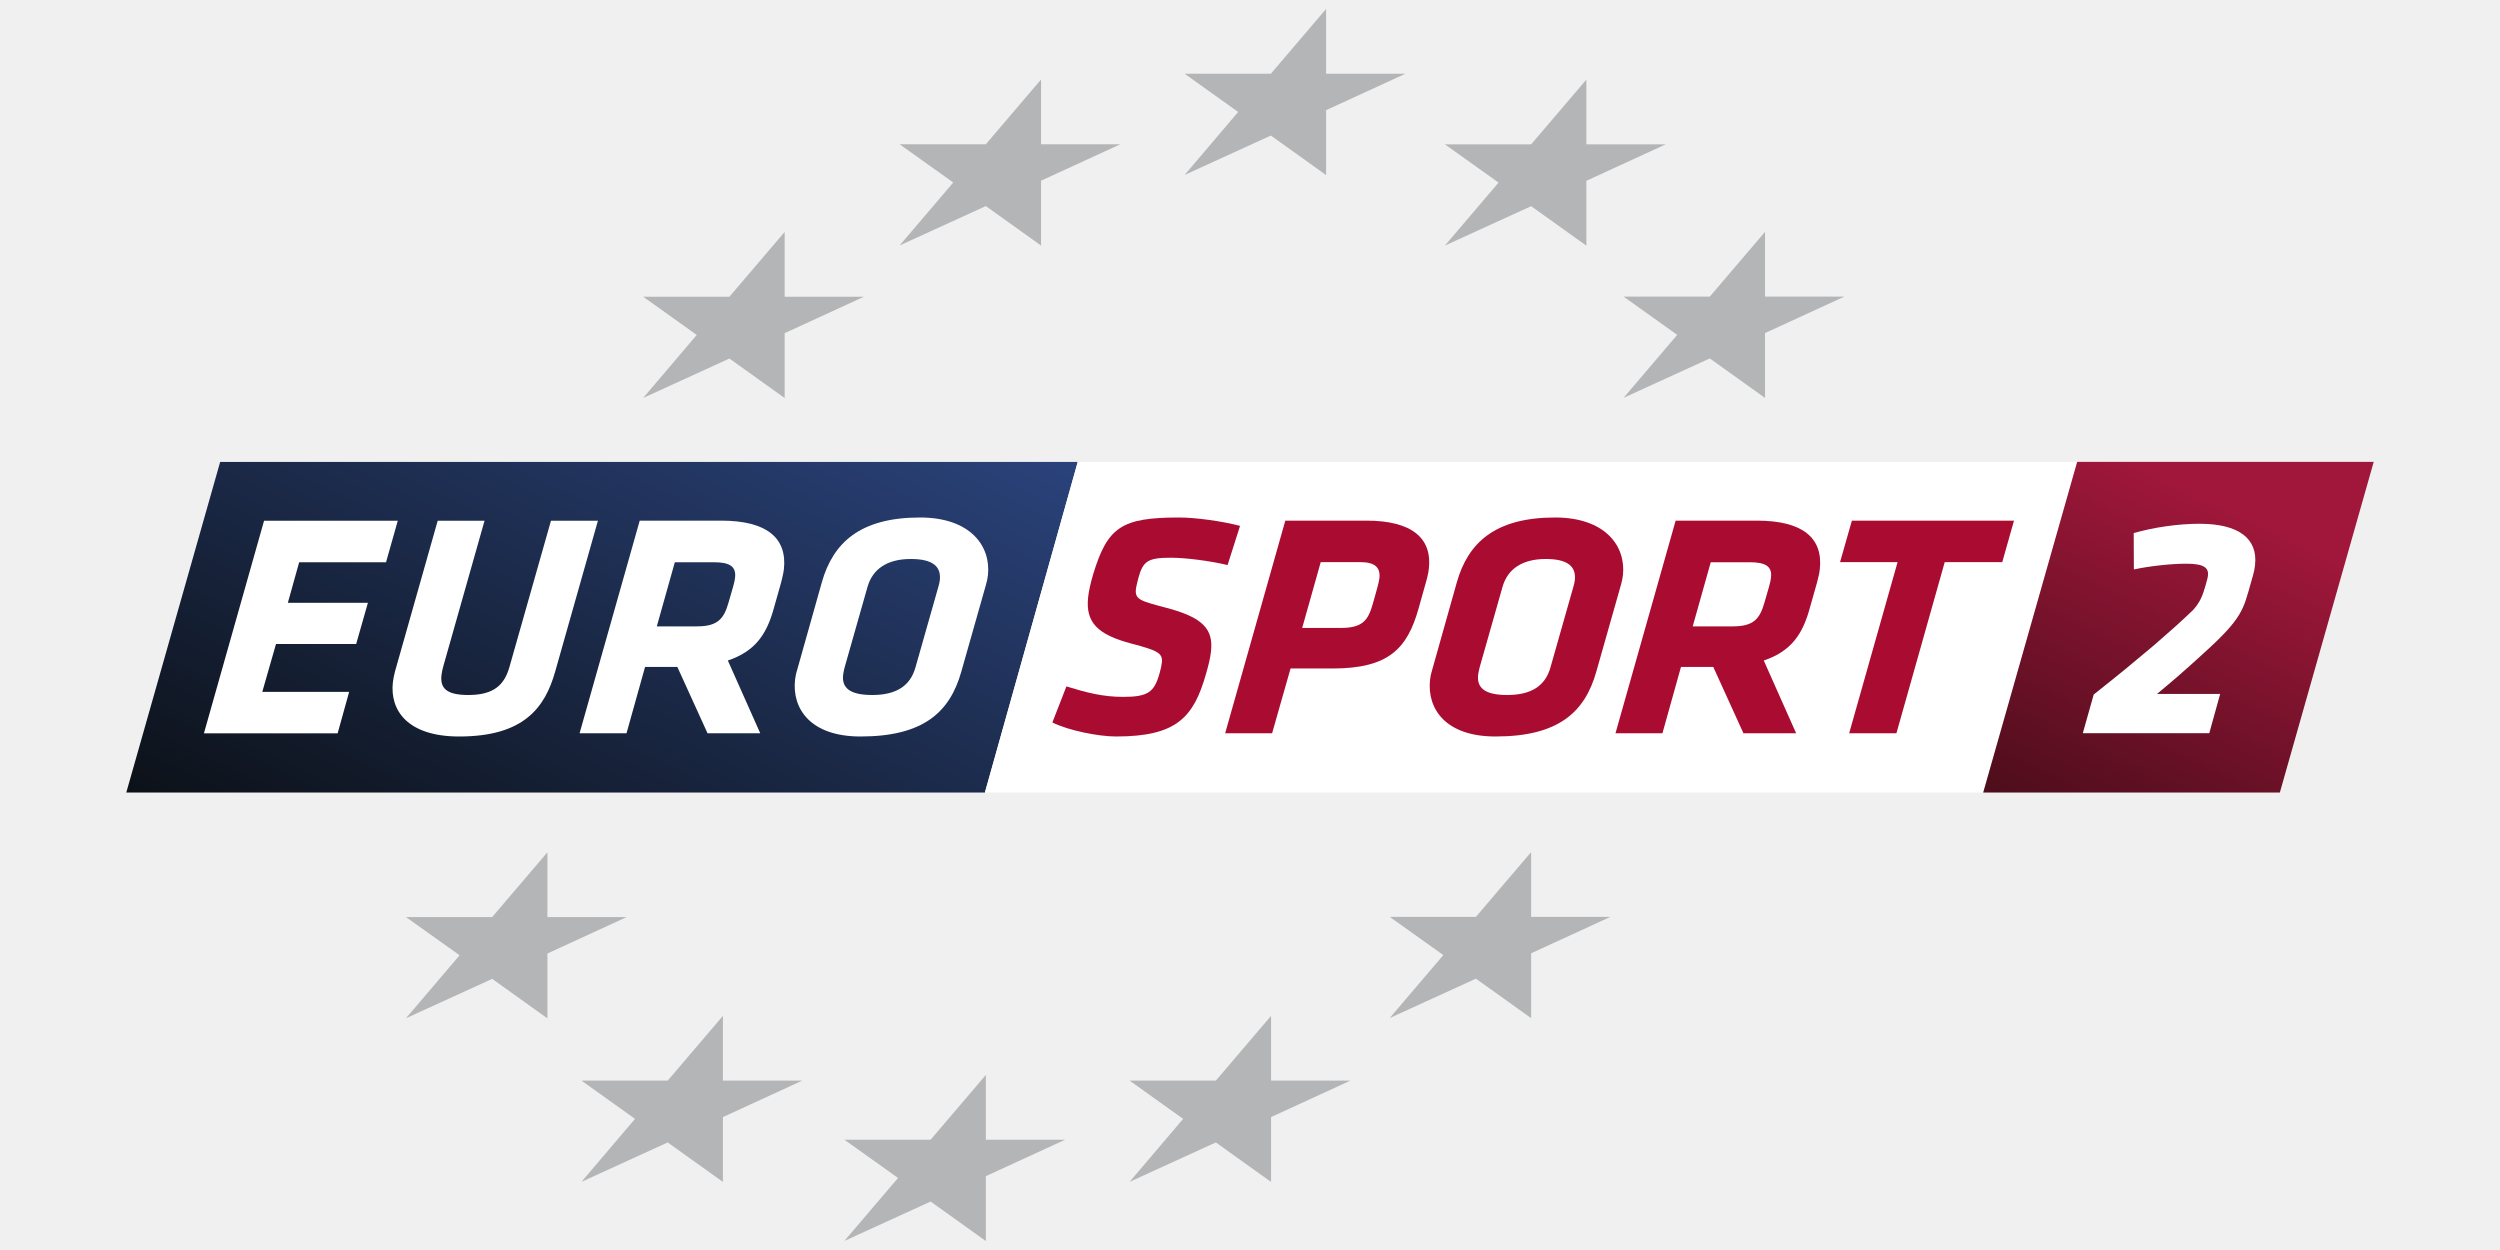
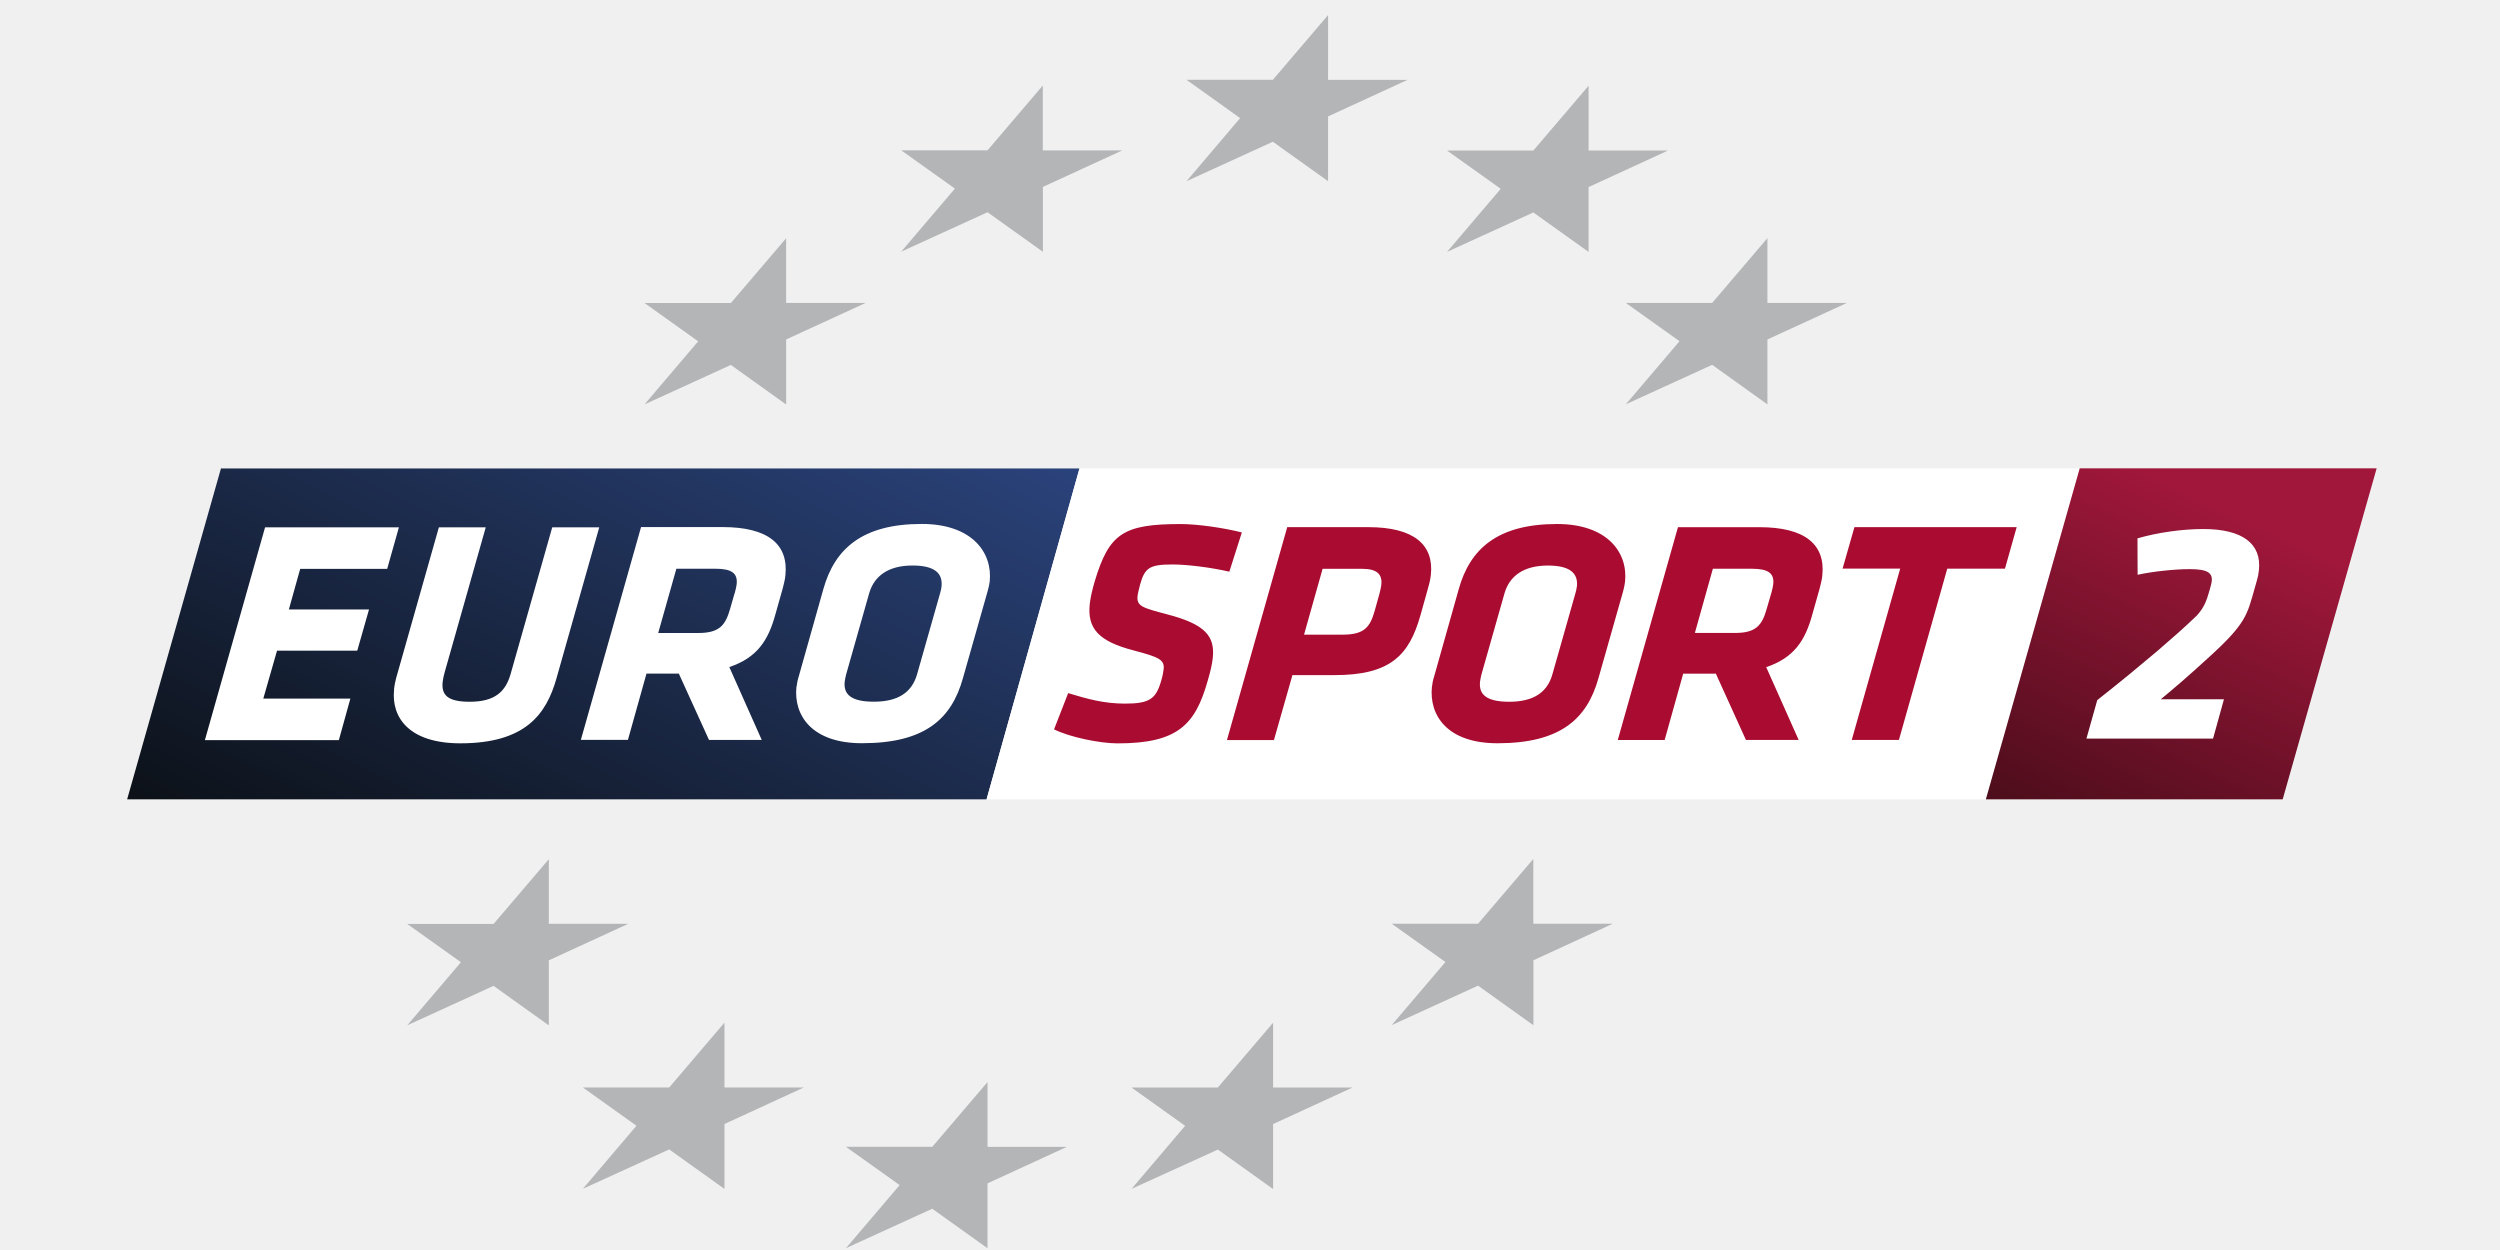
- <svg xmlns="http://www.w3.org/2000/svg" version="1.1" width="128" height="64">
+ <svg xmlns="http://www.w3.org/2000/svg" width="128" height="64">
  <defs>
-     <linearGradient x1="0" y1="0" x2="1" y2="0" gradientUnits="userSpaceOnUse" gradientTransform="matrix(-3.1662,-6.7544,-6.7544,3.1662,333.539,421.854)" spreadMethod="pad" id="linearGradient1">
-       <stop stop-opacity="1" stop-color="#a1173b" offset="0" />
-       <stop stop-opacity="1" stop-color="#160707" offset="0.775" />
-       <stop stop-opacity="1" stop-color="#160707" offset="1" />
+     <linearGradient x2="1" gradientUnits="userSpaceOnUse" gradientTransform="matrix(-3.166 -6.754 -6.754 3.166 333.539 421.854)">
+       <stop stop-color="#a1173b" offset="0" />
+       <stop stop-color="#160707" offset=".775" />
+       <stop stop-color="#160707" offset="1" />
    </linearGradient>
-     <linearGradient x1="0" y1="0" x2="1" y2="0" gradientUnits="userSpaceOnUse" gradientTransform="matrix(-3.6519,-7.4594,-7.4594,3.6519,319.832,424.526)" spreadMethod="pad" id="linearGradient2">
-       <stop stop-opacity="1" stop-color="#2e4988" offset="0" />
-       <stop stop-opacity="1" stop-color="#0a0d0f" offset="1" />
+     <linearGradient x2="1" gradientUnits="userSpaceOnUse" gradientTransform="matrix(-3.652 -7.459 -7.459 3.652 319.832 424.526)">
+       <stop stop-color="#2e4988" offset="0" />
+       <stop stop-color="#0a0d0f" offset="1" />
    </linearGradient>
-     <linearGradient x1="0" y1="0" x2="1" y2="0" gradientUnits="userSpaceOnUse" gradientTransform="matrix(-3.1662,-6.7544,-6.7544,3.1662,333.539,421.854)" spreadMethod="pad" id="linearGradient3">
-       <stop stop-opacity="1" stop-color="#a1173b" offset="0" />
-       <stop stop-opacity="1" stop-color="#160707" offset="0.775" />
-       <stop stop-opacity="1" stop-color="#160707" offset="1" />
+     <linearGradient x2="1" gradientUnits="userSpaceOnUse" gradientTransform="matrix(-3.166 -6.754 -6.754 3.166 333.539 421.854)" id="b">
+       <stop stop-color="#a1173b" offset="0" />
+       <stop stop-color="#160707" offset=".775" />
+       <stop stop-color="#160707" offset="1" />
    </linearGradient>
-     <linearGradient x1="0" y1="0" x2="1" y2="0" gradientUnits="userSpaceOnUse" gradientTransform="matrix(-3.6519,-7.4594,-7.4594,3.6519,319.832,424.526)" spreadMethod="pad" id="linearGradient4">
-       <stop stop-opacity="1" stop-color="#2e4988" offset="0" />
-       <stop stop-opacity="1" stop-color="#0a0d0f" offset="1" />
+     <linearGradient x2="1" gradientUnits="userSpaceOnUse" gradientTransform="matrix(-3.652 -7.459 -7.459 3.652 319.832 424.526)" id="a">
+       <stop stop-color="#2e4988" offset="0" />
+       <stop stop-color="#0a0d0f" offset="1" />
    </linearGradient>
-     <clipPath clipPathUnits="userSpaceOnUse">
-       <path d="m 67.936,554.715 -23.193,0 0,-11.422 23.193,0 0,11.422 z" />
+     <clipPath>
+       <path d="M67.936 554.715H44.743v-11.422h23.193v11.422z" />
    </clipPath>
  </defs>
-   <g transform="translate(-263.7378,-753.1871)">
-     <g transform="matrix(0.3516663,0,0,0.3516663,177.4554,488.7755)">
-       <g transform="matrix(15.25608,0,0,-15.25608,-4517.64,7261.263)">
-         <path fill="url(#linearGradient4)" d="m 314.304,422.266 8.184,0 -0.886,-3.155 -8.194,0 0.896,3.155" />
-       </g>
-       <g transform="matrix(15.25608,0,0,-15.25608,-4517.64,7261.263)">
-         <g transform="translate(322.488,422.266)">
-           <path fill="#ffffff" fill-rule="nonzero" d="m 0,0 9.538,0 -0.897,-3.155 -9.527,0 L 0,0" />
-           <g transform="translate(-7.765,-0.561)">
-             <path fill="#ffffff" fill-rule="nonzero" d="m 0,0 1.276,0 -0.112,-0.396 -0.829,0 -0.108,-0.387 0.764,0 -0.112,-0.393 -0.765,0 -0.131,-0.457 0.829,0 -0.11,-0.396 -1.276,0 L 0,0" />
-             <g transform="translate(1.229,-1.544)">
-               <path fill="#ffffff" fill-rule="nonzero" d="m 0,0 c 0.004,0.033 0.011,0.07 0.02,0.104 l 0.408,1.44 0.447,0 -0.391,-1.38 C 0.474,0.131 0.468,0.101 0.464,0.07 0.451,-0.052 0.508,-0.119 0.721,-0.119 c 0.244,0 0.343,0.098 0.391,0.265 l 0.397,1.398 0.448,0 -0.408,-1.44 C 1.452,-0.238 1.252,-0.515 0.633,-0.515 0.143,-0.515 -0.029,-0.268 0,0" />
-               <g transform="translate(3.248,0.917)">
-                 <path fill="#ffffff" fill-rule="nonzero" d="M 0,0 C 0.01,0.034 0.017,0.07 0.018,0.085 0.029,0.189 -0.03,0.231 -0.185,0.231 l -0.372,0 -0.172,-0.612 0.384,0 c 0.198,0 0.257,0.073 0.301,0.229 L 0,0 Z m -0.533,-0.768 -0.308,0 -0.177,-0.633 -0.448,0 0.574,2.029 0.777,0 C 0.32,0.628 0.516,0.463 0.484,0.165 0.479,0.125 0.469,0.085 0.458,0.04 L 0.389,-0.204 C 0.32,-0.457 0.211,-0.618 -0.051,-0.707 L 0.258,-1.401 l -0.503,0 -0.288,0.633" />
-                 <g transform="translate(1.972,0.061)">
-                   <path fill="#ffffff" fill-rule="nonzero" d="m 0,0 c 0.013,0.125 -0.061,0.201 -0.277,0.201 -0.231,0 -0.364,-0.1 -0.412,-0.262 l -0.22,-0.774 c -0.006,-0.024 -0.011,-0.048 -0.014,-0.07 -0.013,-0.121 0.059,-0.192 0.278,-0.192 0.232,0 0.363,0.089 0.412,0.262 l 0.22,0.774 C -0.007,-0.04 -0.002,-0.018 0,0 Z m -1.382,-0.953 c 0.004,0.03 0.01,0.064 0.02,0.094 l 0.236,0.838 c 0.107,0.377 0.365,0.618 0.937,0.618 0.482,0 0.678,-0.274 0.648,-0.551 C 0.456,0.018 0.449,-0.015 0.44,-0.046 L 0.205,-0.874 c -0.109,-0.387 -0.362,-0.619 -0.962,-0.619 -0.478,0 -0.654,0.265 -0.625,0.54" />
-                   <g transform="translate(1.074,-1.359)">
-                     <path fill="#aa0c31" fill-rule="nonzero" d="m 0,0 0.134,0.344 c 0.189,-0.058 0.346,-0.1 0.541,-0.1 0.237,0 0.297,0.045 0.347,0.222 0.013,0.043 0.02,0.079 0.023,0.107 0.01,0.091 -0.048,0.115 -0.288,0.179 -0.329,0.086 -0.441,0.205 -0.416,0.442 0.007,0.064 0.024,0.137 0.048,0.219 0.137,0.451 0.269,0.543 0.82,0.543 0.155,0 0.408,-0.034 0.582,-0.08 L 1.672,1.502 C 1.497,1.544 1.268,1.572 1.131,1.572 0.912,1.572 0.866,1.541 0.821,1.38 0.81,1.334 0.8,1.298 0.797,1.27 0.787,1.173 0.846,1.158 1.077,1.097 1.445,1.002 1.536,0.886 1.514,0.679 1.507,0.615 1.49,0.545 1.466,0.463 1.348,0.046 1.183,-0.134 0.607,-0.134 0.44,-0.134 0.15,-0.076 0,0" />
-                     <g transform="translate(3.102,1.289)">
-                       <path fill="#aa0c31" fill-rule="nonzero" d="M 0,0 C 0.01,0.037 0.016,0.067 0.019,0.088 0.03,0.192 -0.026,0.241 -0.163,0.241 l -0.378,0 -0.177,-0.628 0.369,0 c 0.207,0 0.26,0.073 0.304,0.226 L 0,0 Z m -0.829,-0.774 -0.176,-0.618 -0.448,0 0.574,2.029 0.774,0 C 0.33,0.637 0.523,0.469 0.491,0.18 0.487,0.137 0.471,0.073 0.456,0.024 L 0.392,-0.204 c -0.107,-0.378 -0.283,-0.57 -0.819,-0.57 l -0.402,0" />
-                       <g transform="translate(1.884,0.0699999)">
-                         <path fill="#aa0c31" fill-rule="nonzero" d="m 0,0 c 0.013,0.125 -0.061,0.201 -0.277,0.201 -0.231,0 -0.364,-0.1 -0.412,-0.262 l -0.22,-0.774 c -0.006,-0.024 -0.011,-0.048 -0.014,-0.07 -0.013,-0.121 0.059,-0.192 0.278,-0.192 0.232,0 0.363,0.089 0.412,0.262 l 0.22,0.774 C -0.007,-0.04 -0.002,-0.018 0,0 Z m -1.382,-0.953 c 0.003,0.03 0.01,0.064 0.02,0.094 l 0.236,0.838 c 0.107,0.377 0.365,0.618 0.937,0.618 0.481,0 0.678,-0.274 0.648,-0.551 C 0.456,0.018 0.449,-0.015 0.44,-0.046 L 0.205,-0.874 c -0.109,-0.387 -0.362,-0.619 -0.962,-0.619 -0.478,0 -0.654,0.265 -0.625,0.54" />
-                         <g transform="translate(1.854,-0.061)">
-                           <path fill="#aa0c31" fill-rule="nonzero" d="M 0,0 C 0.01,0.034 0.017,0.07 0.018,0.085 0.03,0.189 -0.03,0.231 -0.185,0.231 l -0.372,0 -0.172,-0.612 0.384,0 c 0.198,0 0.257,0.073 0.301,0.229 L 0,0 Z m -0.533,-0.768 -0.308,0 -0.177,-0.633 -0.448,0 0.574,2.029 0.777,0 C 0.32,0.628 0.516,0.463 0.484,0.165 0.48,0.125 0.469,0.085 0.458,0.04 L 0.389,-0.204 C 0.32,-0.457 0.211,-0.618 -0.051,-0.707 L 0.258,-1.401 l -0.503,0 -0.288,0.633" />
-                           <g transform="translate(1.215,-1.401)">
-                             <path fill="#aa0c31" fill-rule="nonzero" d="m 0,0 -0.451,0 0.462,1.633 -0.549,0 0.113,0.396 1.547,0 L 1.01,1.633 0.461,1.633 0,0" />
-                             <g transform="translate(-10.61,3.199)">
-                               <path fill="#b3b5b7" fill-rule="nonzero" d="m 0,0 -0.527,0.377 -0.823,-0.376 0.511,0.601 -0.511,0.365 0.823,0 L 0,1.585 0,0.967 0.757,0.967 0,0.619 0,0" />
-                               <g transform="translate(2.447,1.455)">
-                                 <path fill="#b3b5b7" fill-rule="nonzero" d="m 0,0 -0.527,0.377 -0.823,-0.376 0.512,0.601 -0.512,0.365 0.823,0 L 0,1.585 0,0.967 0.757,0.967 0,0.619 0,0" />
-                                 <g transform="translate(2.72,0.673)">
-                                   <path fill="#b3b5b7" fill-rule="nonzero" d="m 0,0 -0.527,0.377 -0.823,-0.376 0.511,0.601 -0.511,0.365 0.823,0 L 0,1.585 0,0.967 0.757,0.967 0,0.619 0,0" />
-                                   <g transform="translate(2.484,-0.674)">
-                                     <path fill="#b3b5b7" fill-rule="nonzero" d="m 0,0 -0.527,0.377 -0.823,-0.376 0.512,0.601 -0.512,0.365 0.823,0 L 0,1.585 0,0.967 0.757,0.967 0,0.619 0,0" />
-                                     <g transform="translate(1.705,-1.453)">
-                                       <path fill="#b3b5b7" fill-rule="nonzero" d="m 0,0 -0.527,0.377 -0.823,-0.376 0.512,0.601 -0.512,0.365 0.823,0 L 0,1.585 0,0.967 0.757,0.967 0,0.619 0,0" />
-                                       <g transform="translate(-2.232,-5.919)">
-                                         <path fill="#b3b5b7" fill-rule="nonzero" d="m 0,0 -0.527,0.377 -0.823,-0.376 0.512,0.601 -0.512,0.365 0.823,0 L 0,1.585 0,0.967 0.757,0.967 0,0.619 0,0" />
-                                         <g transform="translate(-5.204,-2.127)">
-                                           <path fill="#b3b5b7" fill-rule="nonzero" d="m 0,0 -0.527,0.377 -0.823,-0.376 0.512,0.601 -0.512,0.365 0.823,0 L 0,1.585 0,0.967 0.757,0.967 0,0.619 0,0" />
-                                           <g transform="translate(-4.184,2.125)">
-                                             <path fill="#b3b5b7" fill-rule="nonzero" d="m 0,0 -0.527,0.377 -0.823,-0.376 0.512,0.601 -0.512,0.365 0.823,0 L 0,1.585 0,0.967 0.757,0.967 0,0.619 0,0" />
-                                             <g transform="translate(6.906,-1.561)">
-                                               <path fill="#b3b5b7" fill-rule="nonzero" d="m 0,0 -0.527,0.377 -0.823,-0.376 0.511,0.601 -0.511,0.365 0.823,0 L 0,1.585 0,0.967 0.757,0.967 0,0.619 0,0" />
-                                               <g transform="translate(-5.231,0)">
-                                                 <path fill="#b3b5b7" fill-rule="nonzero" d="m 0,0 -0.527,0.377 -0.823,-0.376 0.511,0.601 -0.511,0.365 0.823,0 L 0,1.585 0,0.967 0.757,0.967 0,0.619 0,0" />
-                                               </g>
-                                             </g>
-                                           </g>
-                                         </g>
-                                       </g>
-                                     </g>
-                                   </g>
-                                 </g>
-                               </g>
-                             </g>
-                           </g>
-                         </g>
-                       </g>
-                     </g>
-                   </g>
-                 </g>
-               </g>
-             </g>
-           </g>
-         </g>
-       </g>
-       <g transform="matrix(15.25608,0,0,-15.25608,-4517.64,7261.263)">
-         <path fill="url(#linearGradient3)" d="m 332.026,422.267 2.83,0 -0.896,-3.156 -2.831,0 0.897,3.156" />
-       </g>
-       <path fill="#ffffff" fill-rule="nonzero" d="m 550.171,853.008 c 4.317,-3.433 4.989,-3.997 8.757,-7.155 2.41,-2.09 3.845,-3.356 5.721,-5.157 0.992,-1.114 1.373,-1.999 1.831,-3.631 l 0.229,-0.84 c 0.458,-1.678 -0.366,-2.273 -3.112,-2.273 -2.182,0 -5.431,0.366 -7.567,0.838 l -0.024,-5.294 c 2.868,-0.84 6.545,-1.358 9.566,-1.358 5.767,0 8.513,2.182 8.101,5.996 -0.061,0.564 -0.153,1.023 -0.305,1.541 l -0.29,1.022 c -1.129,3.951 -1.205,5.157 -6.865,10.267 -2.99,2.746 -4.684,4.18 -6.819,5.95 l 9.199,0 -1.587,5.721 -18.414,0 1.587,-5.629" />
-     </g>
-   </g>
+   <path fill="url(#a)" d="M314.304 422.266h8.184l-.886-3.155h-8.194l.896 3.16" transform="matrix(5.37 0 0 -5.37 -1676.492 2291.553)" />
+   <path fill="#fff" d="M55.27 23.985h51.22l-4.818 16.942h-51.16l4.758-16.942m-41.698 3.013h6.852l-.6 2.127H15.37l-.58 2.078h4.104l-.602 2.11h-4.108l-.703 2.454h4.458l-.59 2.127H10.49l3.082-10.896m6.6 8.292c.02-.178.06-.377.107-.56L22.47 27h2.4l-2.1 7.41c-.053.178-.085.34-.106.505-.07.655.236 1.015 1.38 1.015 1.31 0 1.842-.526 2.1-1.423L28.274 27h2.407l-2.19 7.733c-.52 1.837-1.59 3.325-4.92 3.325-2.63 0-3.55-1.327-3.392-2.766m17.44-4.927c.055-.183.09-.376.098-.456.06-.56-.256-.79-1.09-.79H34.63l-.93 3.29h2.06c1.066 0 1.38-.39 1.62-1.23l.235-.817zm-2.86 4.124H33.1l-.95 3.392h-2.41l3.082-10.895h4.172c2.336 0 3.39.886 3.217 2.486-.02.214-.08.43-.14.67l-.37 1.31c-.37 1.36-.95 2.224-2.36 2.702l1.66 3.73h-2.7l-1.547-3.4m13.452-4.45c.07-.67-.328-1.08-1.487-1.08-1.24 0-1.955.537-2.213 1.407l-1.18 4.156c-.034.13-.06.26-.077.38-.07.65.317 1.03 1.493 1.03 1.247 0 1.95-.48 2.214-1.41l1.18-4.154c.033-.113.06-.23.07-.328zm-7.42 5.117c.02-.16.052-.344.106-.505l1.268-4.5c.575-2.026 1.96-3.32 5.032-3.32 2.582 0 3.64 1.47 3.48 2.96-.02.15-.06.327-.108.493L49.3 34.73c-.584 2.08-1.943 3.323-5.165 3.323-2.568 0-3.513-1.422-3.357-2.9" />
+   <path fill="#aa0c31" d="M53.97 37.335l.72-1.847c1.016.31 1.86.537 2.906.537 1.272 0 1.595-.242 1.863-1.192.07-.23.1-.425.12-.575.05-.49-.26-.618-1.55-.96-1.767-.463-2.368-1.102-2.234-2.375.04-.343.13-.735.26-1.176.734-2.422 1.442-2.916 4.4-2.916.834 0 2.19.19 3.127.43l-.64 2.01c-.94-.22-2.17-.37-2.906-.37-1.176 0-1.423.166-1.664 1.03-.06.247-.113.44-.13.59-.053.52.264.6 1.504.93 1.978.51 2.466 1.13 2.348 2.244-.038.343-.13.72-.26 1.16-.632 2.24-1.52 3.206-4.61 3.206-.897 0-2.454-.314-3.26-.72m16.66-6.924c.052-.2.084-.36.1-.473.06-.557-.24-.82-.977-.82h-2.03l-.95 3.37h1.98c1.113 0 1.4-.39 1.634-1.21l.242-.866zm-4.454 4.156l-.944 3.317H62.82l3.086-10.9h4.153c2.334 0 3.37.9 3.2 2.453-.02.23-.11.575-.19.838l-.343 1.225c-.575 2.03-1.52 3.06-4.398 3.06h-2.16m14.57-4.53c.07-.67-.328-1.08-1.487-1.08-1.245 0-1.96.538-2.217 1.408l-1.18 4.156c-.033.13-.06.26-.076.38-.07.65.317 1.03 1.493 1.03 1.245 0 1.95-.477 2.212-1.406l1.18-4.155c.033-.115.06-.23.07-.33zm-7.42 5.118c.015-.16.052-.344.106-.505l1.268-4.5c.57-2.026 1.96-3.32 5.03-3.32 2.58 0 3.64 1.47 3.48 2.96-.018.15-.056.327-.1.493l-1.264 4.45c-.586 2.08-1.945 3.323-5.167 3.323-2.567 0-3.51-1.423-3.356-2.9m17.377-4.79c.054-.182.09-.375.097-.455.064-.56-.26-.79-1.09-.79h-2l-.922 3.287h2.062c1.062 0 1.38-.39 1.615-1.23l.237-.816zm-2.86 4.126H86.18l-.95 3.396h-2.4l3.082-10.895h4.172c2.336 0 3.39.887 3.217 2.487-.02.21-.08.43-.14.67l-.37 1.31c-.37 1.36-.95 2.22-2.36 2.7l1.66 3.724h-2.7l-1.543-3.4m9.387 3.4H94.81l2.48-8.77h-2.95l.607-2.124h8.307l-.6 2.127H99.7l-2.475 8.767" />
+   <path fill="#b3b5b7" d="M40.25 20.71l-2.83-2.025-4.42 2.02 2.746-3.23L33 15.515h4.42l2.83-3.316v3.312h4.066l-4.065 1.87v3.323m13.14-7.815l-2.83-2.023-4.42 2.02 2.75-3.23-2.75-1.96h4.42l2.83-3.317V7.7h4.07l-4.064 1.87v3.324M68 9.28l-2.83-2.023-4.42 2.02 2.744-3.23-2.744-1.96h4.42L67.998.77v3.32h4.064l-4.065 1.87v3.323m13.34 3.617l-2.83-2.023-4.42 2.02 2.75-3.23-2.75-1.96h4.42l2.83-3.317v3.318H85.4l-4.064 1.87V12.9m9.156 7.804l-2.83-2.024-4.42 2.02 2.75-3.23-2.75-1.96h4.42l2.83-3.317v3.318h4.065l-4.065 1.87v3.33M78.506 52.49l-2.83-2.025-4.42 2.02 2.75-3.23-2.75-1.96h4.42l2.83-3.317v3.318h4.065l-4.06 1.87v3.323M50.56 63.91l-2.83-2.023-4.418 2.02 2.75-3.23-2.75-1.96h4.42l2.83-3.317v3.318h4.064l-4.065 1.87v3.323M28.1 52.5l-2.83-2.024-4.42 2.02 2.75-3.23-2.75-1.96h4.42l2.83-3.317v3.31h4.065l-4.065 1.87v3.33m37.085 8.383l-2.83-2.024-4.42 2.012 2.743-3.228-2.745-1.96h4.42l2.83-3.32v3.32h4.065l-4.065 1.87v3.322m-28.09 0l-2.83-2.024-4.42 2.017 2.743-3.228-2.743-1.96h4.42l2.83-3.32v3.32h4.064l-4.064 1.87v3.322" />
+   <path fill="url(#b)" d="M332.026 422.267h2.83l-.896-3.156h-2.83l.896 3.16" transform="matrix(5.37 0 0 -5.37 -1676.492 2291.553)" />
+   <path fill="#fff" d="M107.378 35.847c1.52-1.208 1.756-1.407 3.083-2.52.85-.735 1.36-1.18 2.02-1.814.35-.392.484-.703.645-1.278l.08-.296c.16-.59-.13-.8-1.095-.8-.77 0-1.913.122-2.665.29l-.007-1.865c1.01-.296 2.304-.478 3.367-.478 2.03 0 2.995.767 2.85 2.11-.02.2-.054.36-.108.542l-.102.36c-.397 1.39-.423 1.814-2.416 3.613-1.054.965-1.65 1.47-2.4 2.093h3.236l-.558 2.013h-6.483l.558-1.983" />
</svg>
